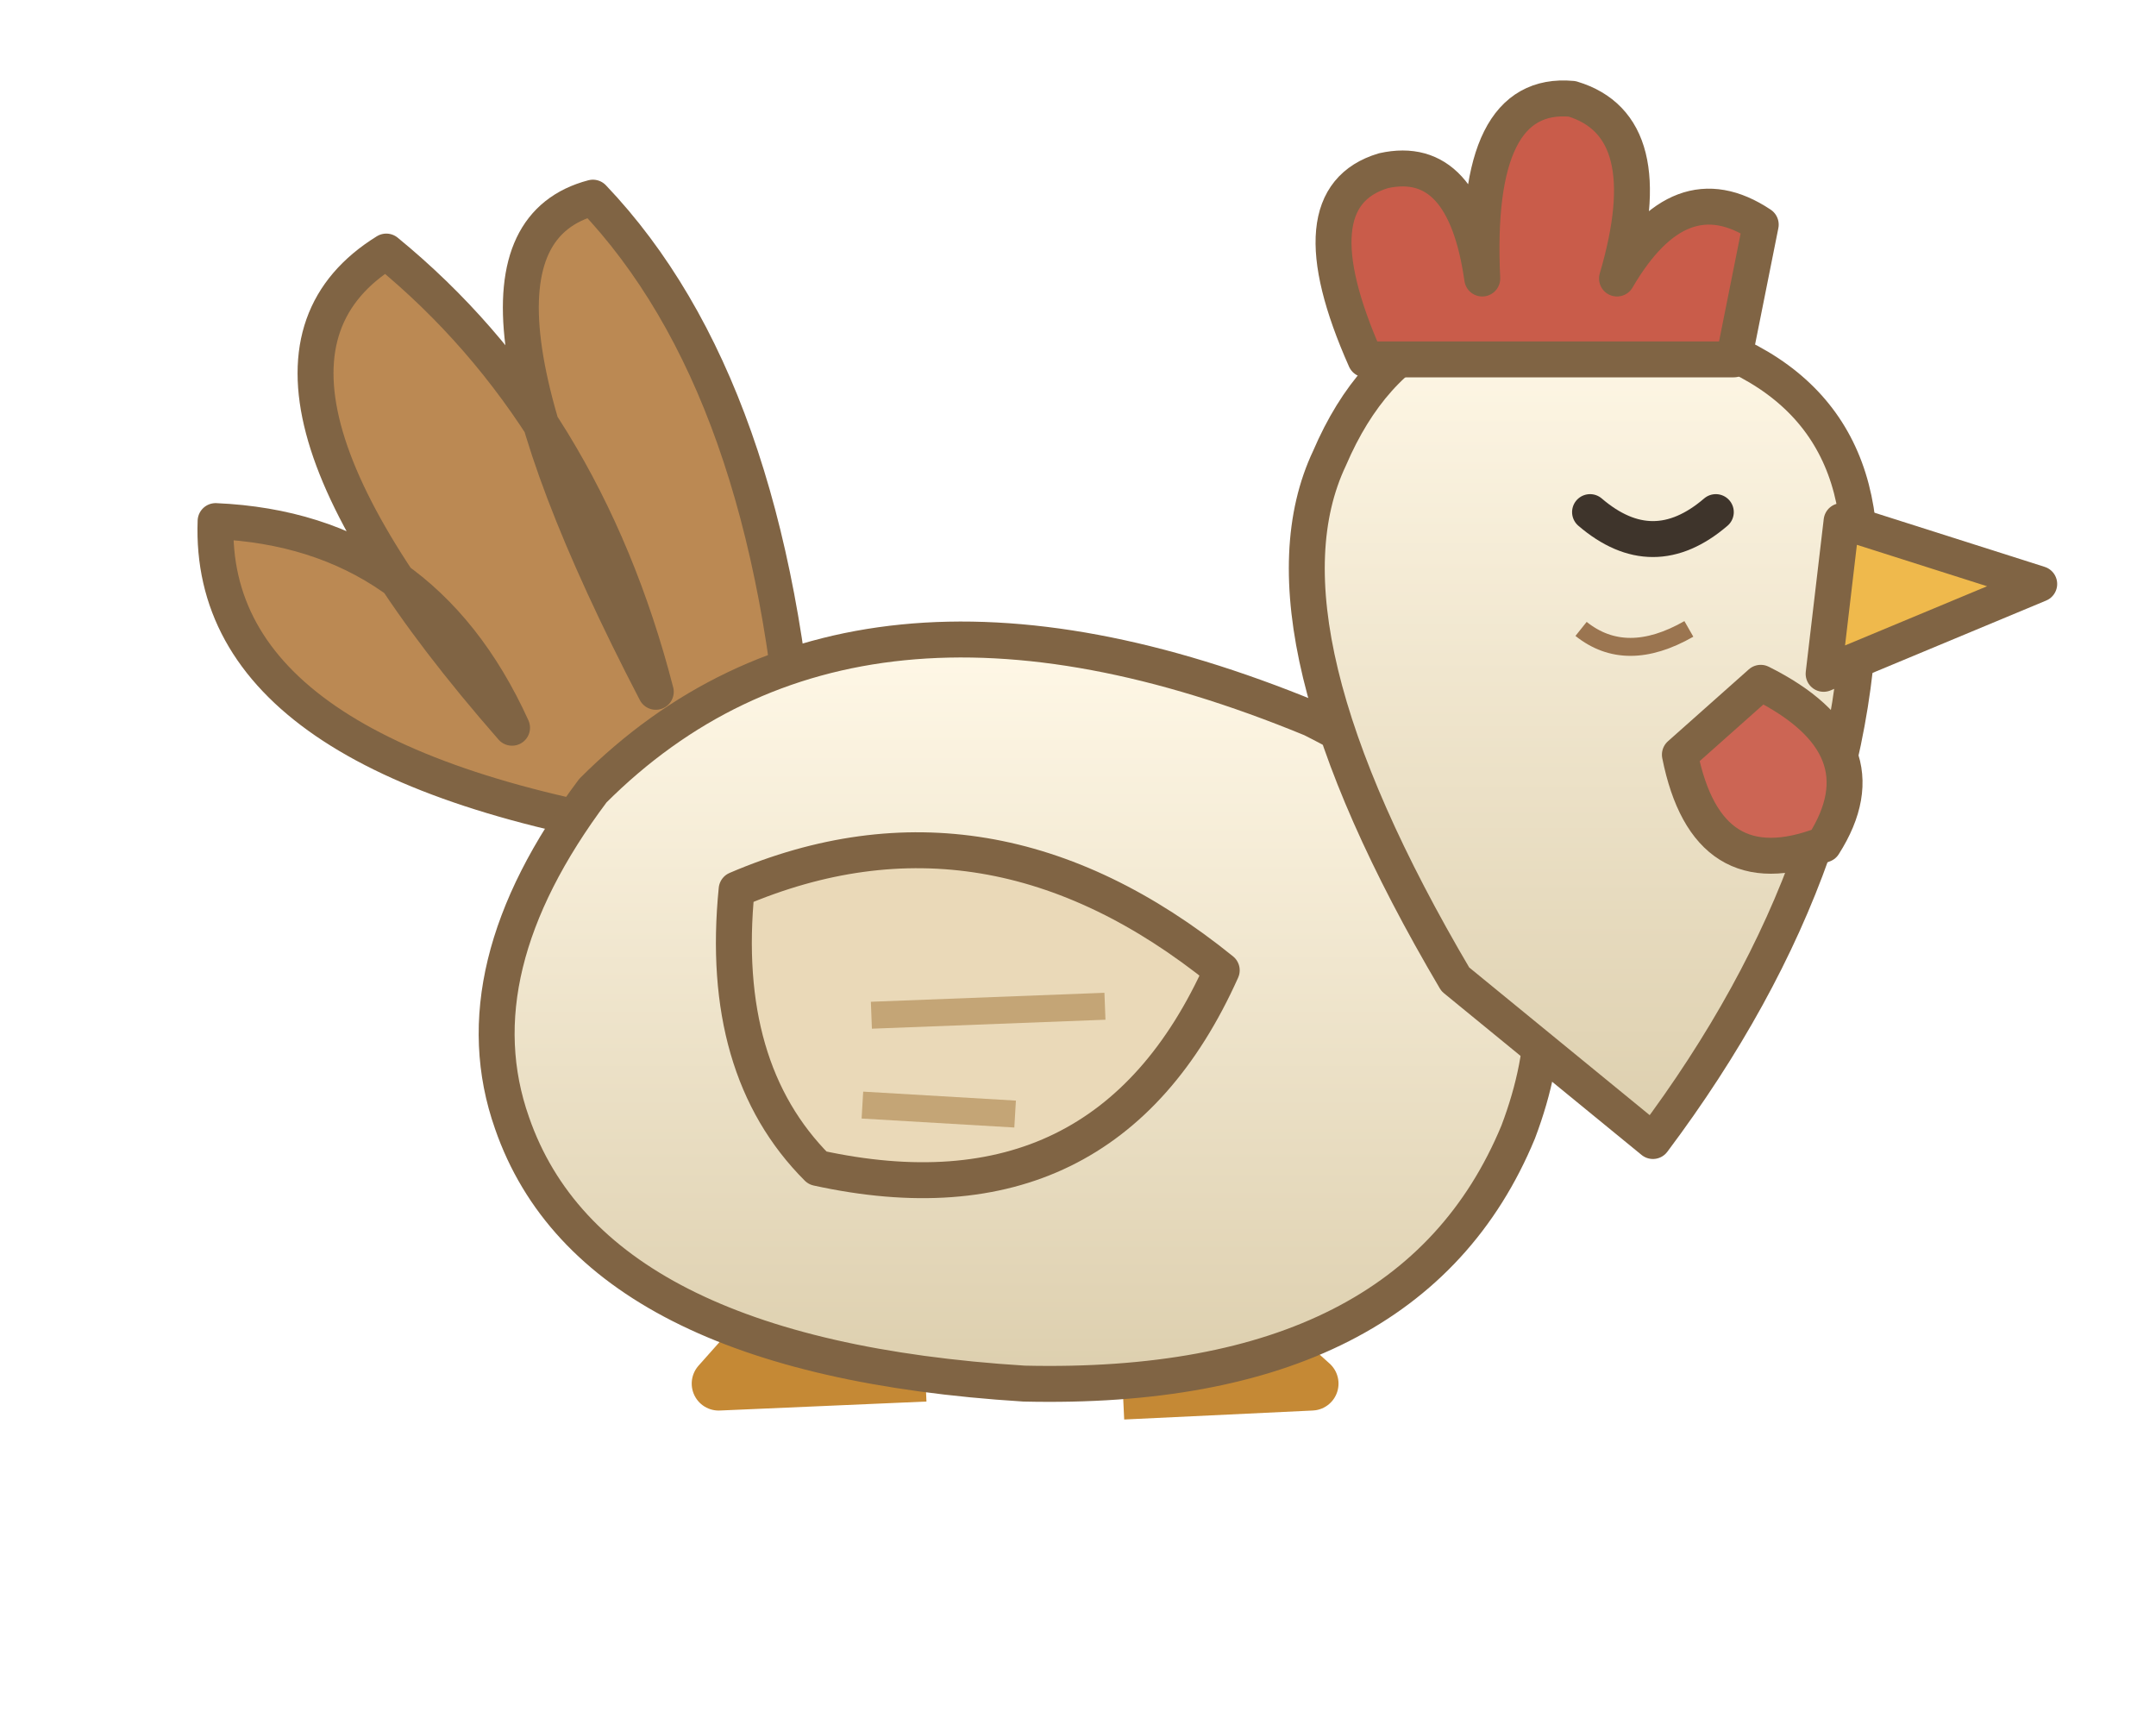
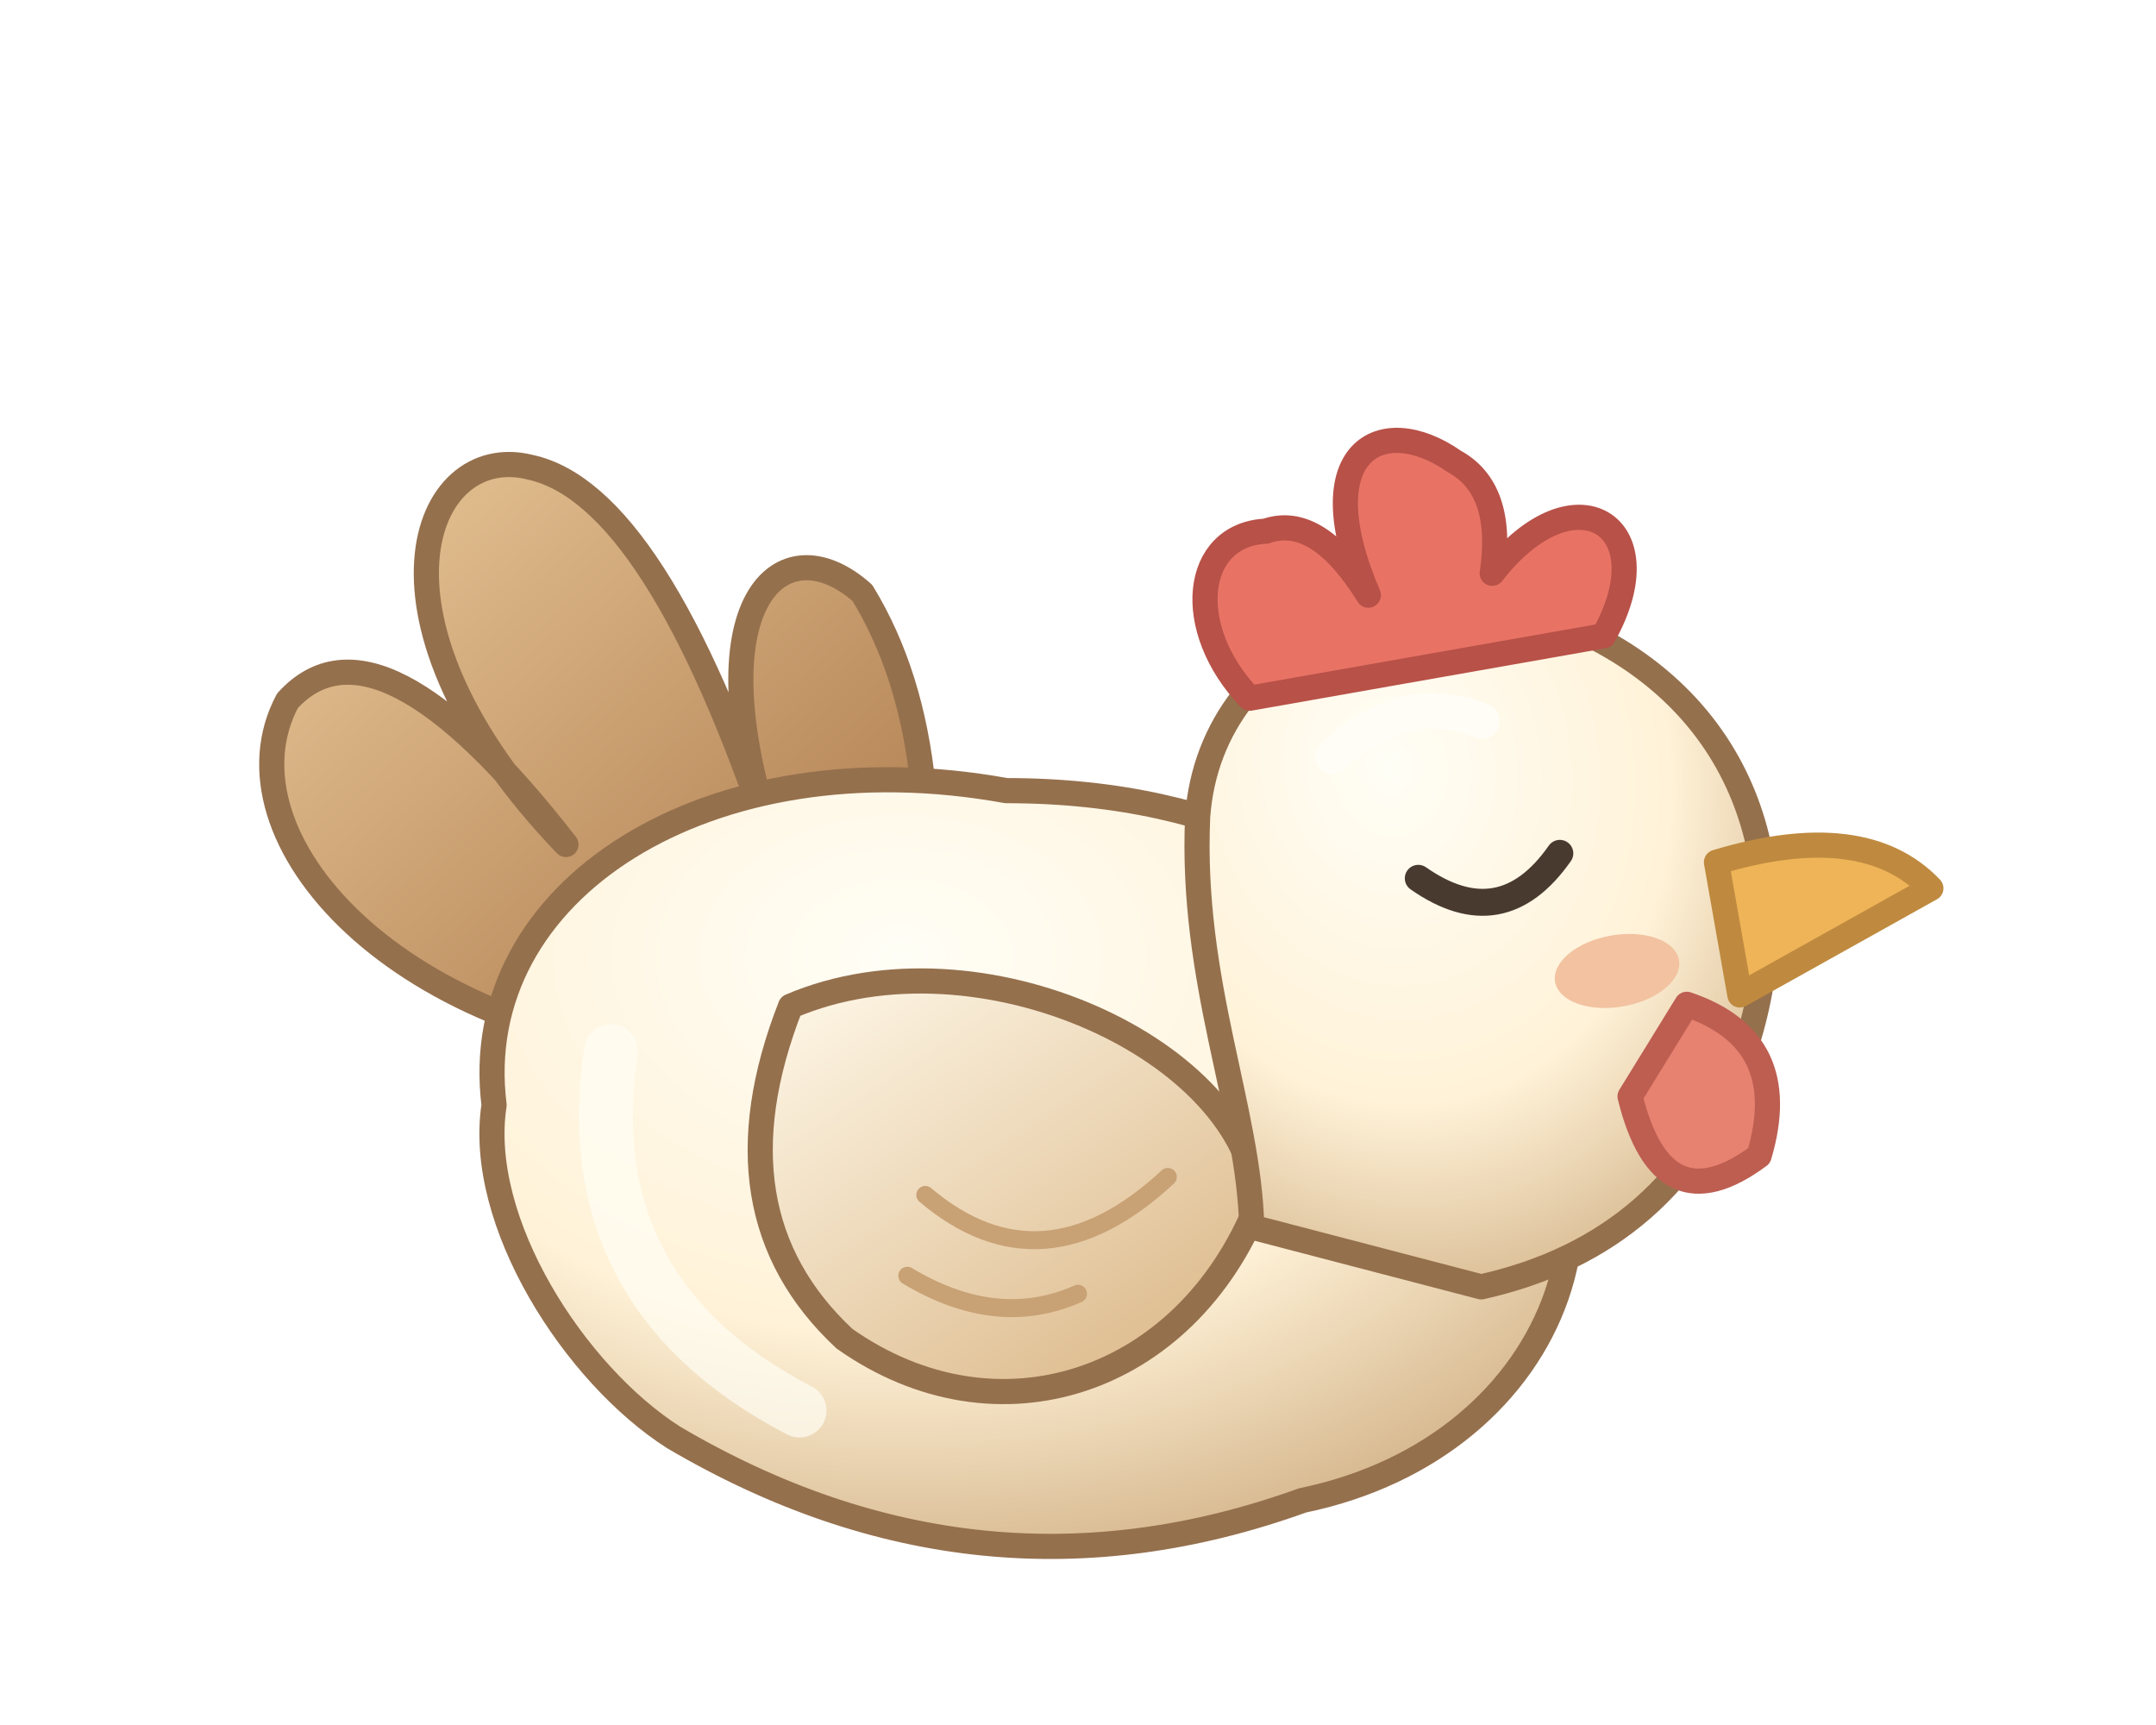
<svg xmlns="http://www.w3.org/2000/svg" viewBox="0 0 240 192">
  <defs>
-     <linearGradient id="feathers" x2="0" y2="1">
-       <stop stop-color="#fff8e7" />
-       <stop offset="1" stop-color="#ddcfae" />
+     <radialGradient id="plumage" cx=".38" cy=".23" r=".82">
+       <stop stop-color="#fffef6" />
+       <stop offset=".6" stop-color="#fff2d8" />
+       <stop offset="1" stop-color="#d5b68c" />
+     </radialGradient>
+     <linearGradient id="wing" x1="0" y1="0" x2=".8" y2="1">
+       <stop stop-color="#fff9ea" />
+       <stop offset="1" stop-color="#dcb98a" />
+     </linearGradient>
+     <linearGradient id="tail" x1="0" y1="0" x2="1" y2="1">
+       <stop stop-color="#eac99a" />
+       <stop offset="1" stop-color="#a87446" />
    </linearGradient>
  </defs>
-   <g stroke="#806444" stroke-width="4" stroke-linejoin="round">
-     <path d="M88 145L80 154 103 153M136 145L146 154 125 155" fill="none" stroke="#c58935" stroke-width="6" />
-     <path d="M75 93Q23 85 24 58 47 59 57 81Q22 41 43 28 65 46 73 77Q47 27 66 22 86 43 89 87Z" fill="#bb8953" />
-     <path d="M66 88Q95 59 146 80Q180 97 169 126Q157 155 114 154Q66 151 57 125Q51 108 66 88Z" fill="url(#feathers)" />
-     <path d="M162 109Q139 70 148 51Q157 30 181 36Q207 40 207 62Q208 95 184 127Z" fill="url(#feathers)" />
-     <path d="M152 40Q144 22 154 19Q163 17 165 31Q164 10 175 11Q185 14 180 31Q187 19 196 25L193 40Z" fill="#c95c4a" />
-     <path d="M205 58L227 65 203 75Z" fill="#efb94c" />
-     <path d="M196 76Q210 83 203 94Q190 99 187 84Z" fill="#cc6554" />
-     <path d="M82 99Q110 87 136 108Q123 137 91 130Q80 119 82 99Z" fill="#ead9b8" />
-     <path d="M97 113L123 112M96 123L113 124" fill="none" stroke="#c4a576" stroke-width="3" />
+   <g fill="none" stroke="#d99a44" stroke-width="5" stroke-linecap="round" stroke-linejoin="round" />
+   <g transform="translate(0 12)" stroke="#95704d" stroke-width="2.8" stroke-linejoin="round">
+     <path d="M80 106C44 104 24 81 32 66Q42 55 63 82C39 57 47 37 59 40Q73 43 86 82C77 55 87 46 96 54Q107 72 101 104Z" fill="url(#tail)" />
+     <path d="M55 111C52 87 79 70 112 76C137 76 153 86 164 99C185 119 174 149 145 155Q109 168 75 148C64 141 53 124 55 111Z" fill="url(#plumage)" />
+     <path d="M68 105Q64 132 89 145" fill="none" stroke="#fffdf3" stroke-width="6" stroke-linecap="round" opacity=".7" />
+     <path d="M88 100C109 91 139 105 140 122C132 142 111 149 94 137Q79 123 88 100Z" fill="url(#wing)" />
+     <path d="M103 121q13 11 27-2M101 130q10 6 19 2" fill="none" stroke="#c8a175" stroke-width="2" stroke-linecap="round" />
+     <g transform="translate(-4 12) rotate(-10 173 85)">
+       <path d="M139 107C141 94 137 79 141 61C146 41 172 36 188 49C205 62 205 82 196 98Q185 117 163 118Z" fill="url(#plumage)" />
+       <path d="M149 49C143 40 146 30 154 31Q160 30 164 40C160 23 169 20 176 27Q181 31 178 40C189 30 198 38 189 49Z" fill="#e87365" stroke="#b85148" />
+       <path d="M197 76q17-2 23 7l-23 8Z" fill="#efb458" stroke="#bf8a3f" />
+       <path d="M191 91q11 6 5 18-12 6-13-9Z" fill="#e78170" stroke="#bd5e51" />
+       <ellipse cx="184" cy="86" rx="7" ry="4" fill="#f2c2a1" stroke="none" />
+       <path d="M164 72q8 8 16 0" fill="none" stroke="#493a30" stroke-width="3" stroke-linecap="round" />
+       <path d="M157 57q9-6 17-1" fill="none" stroke="#fffdf5" stroke-width="4" stroke-linecap="round" />
+     </g>
  </g>
-   <path d="M177 57Q184 63 191 57" fill="none" stroke="#3e342b" stroke-width="4" stroke-linecap="round" />
-   <path d="M176 70Q181 74 188 70" fill="none" stroke="#9b7550" stroke-width="2" />
</svg>
